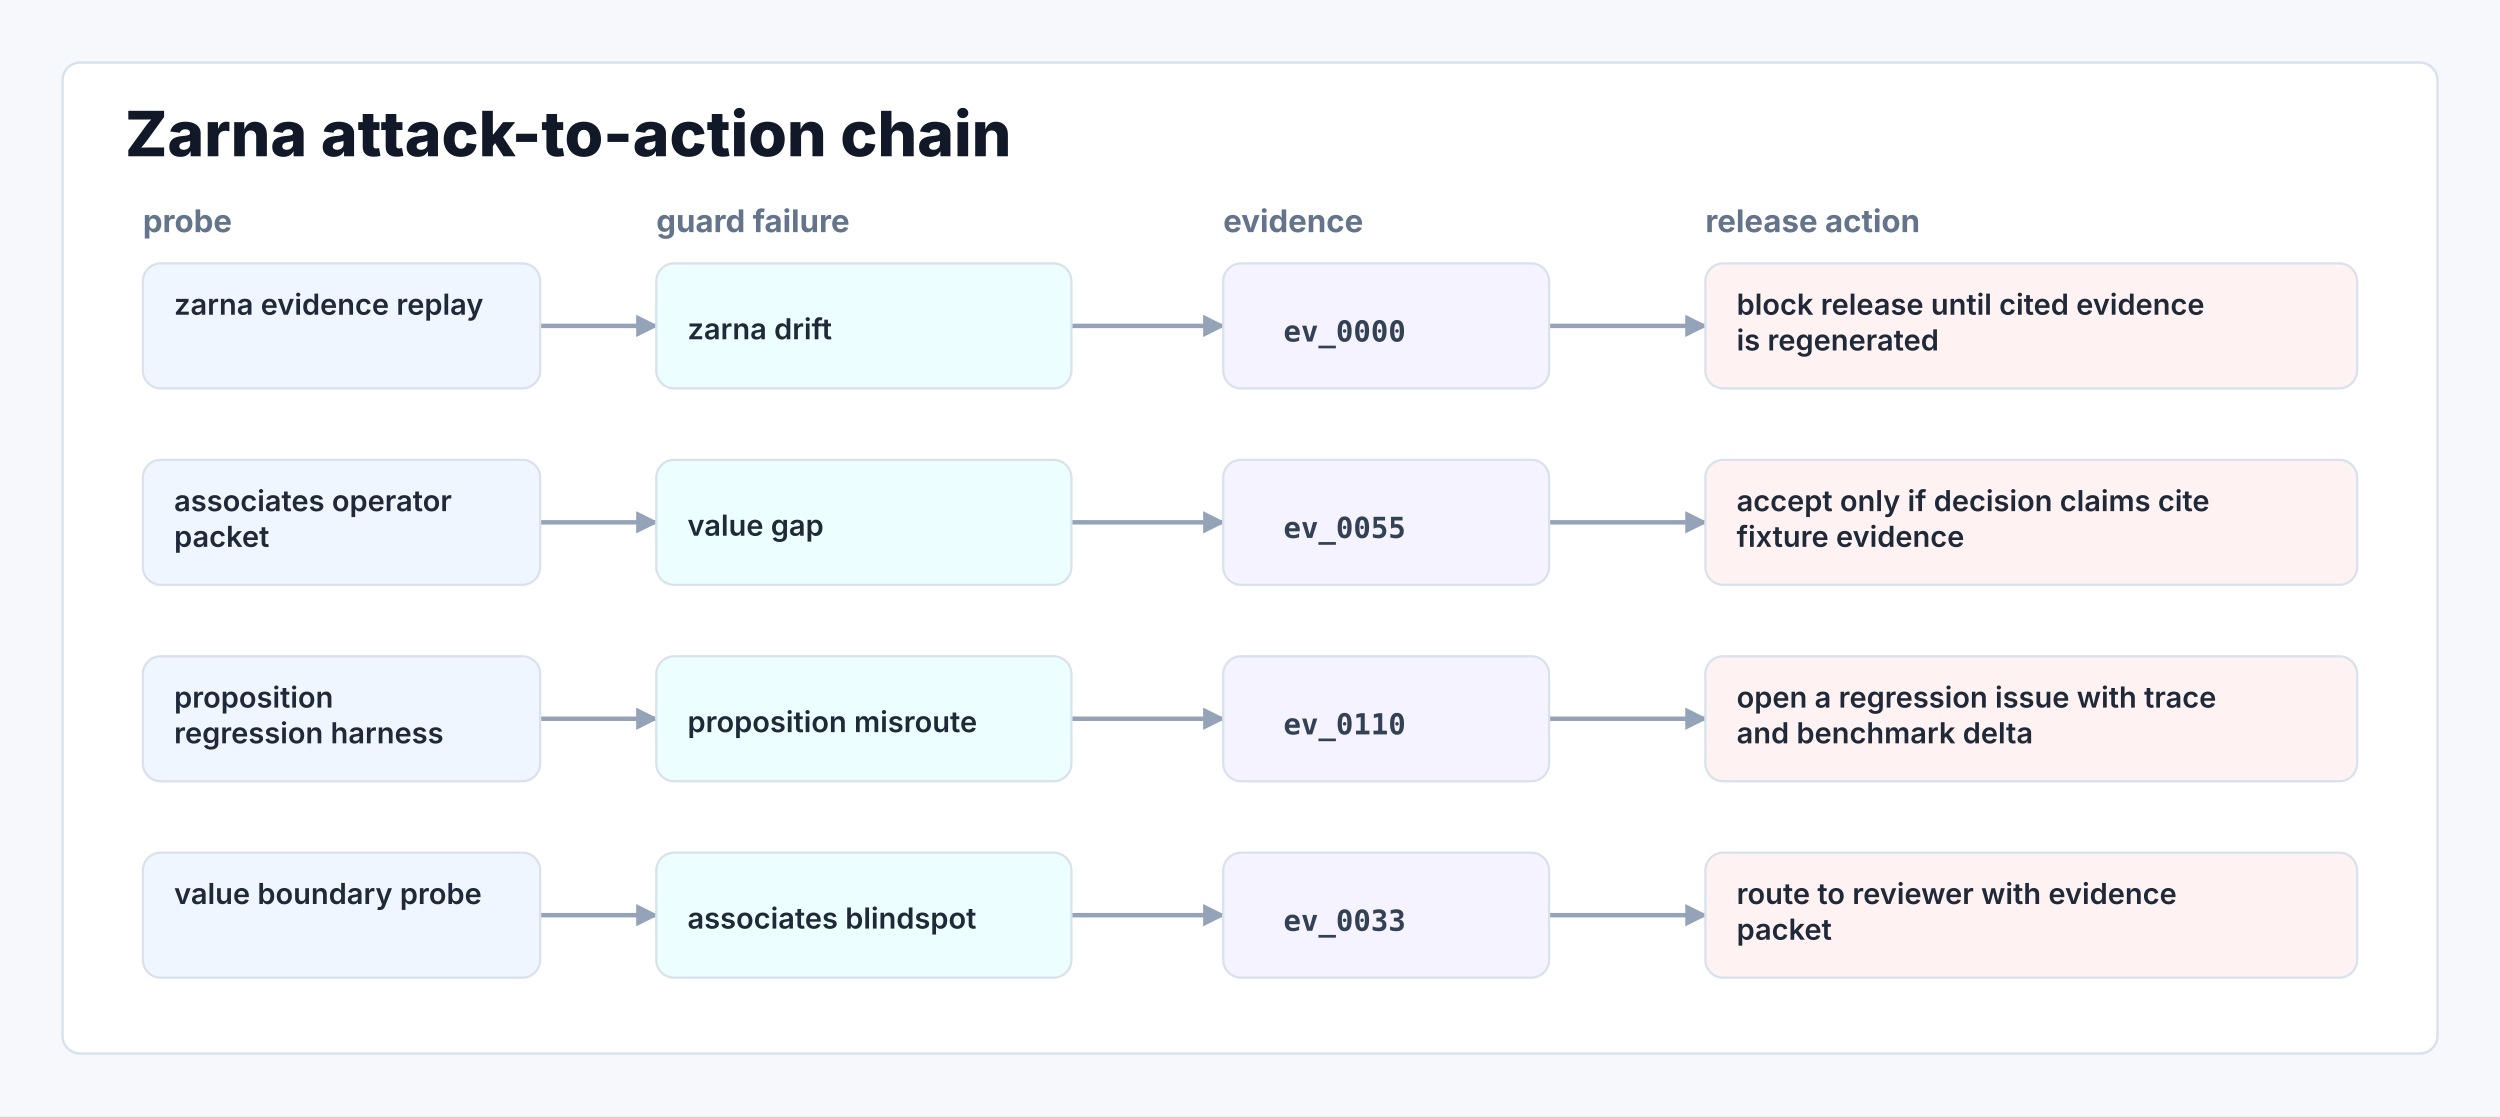
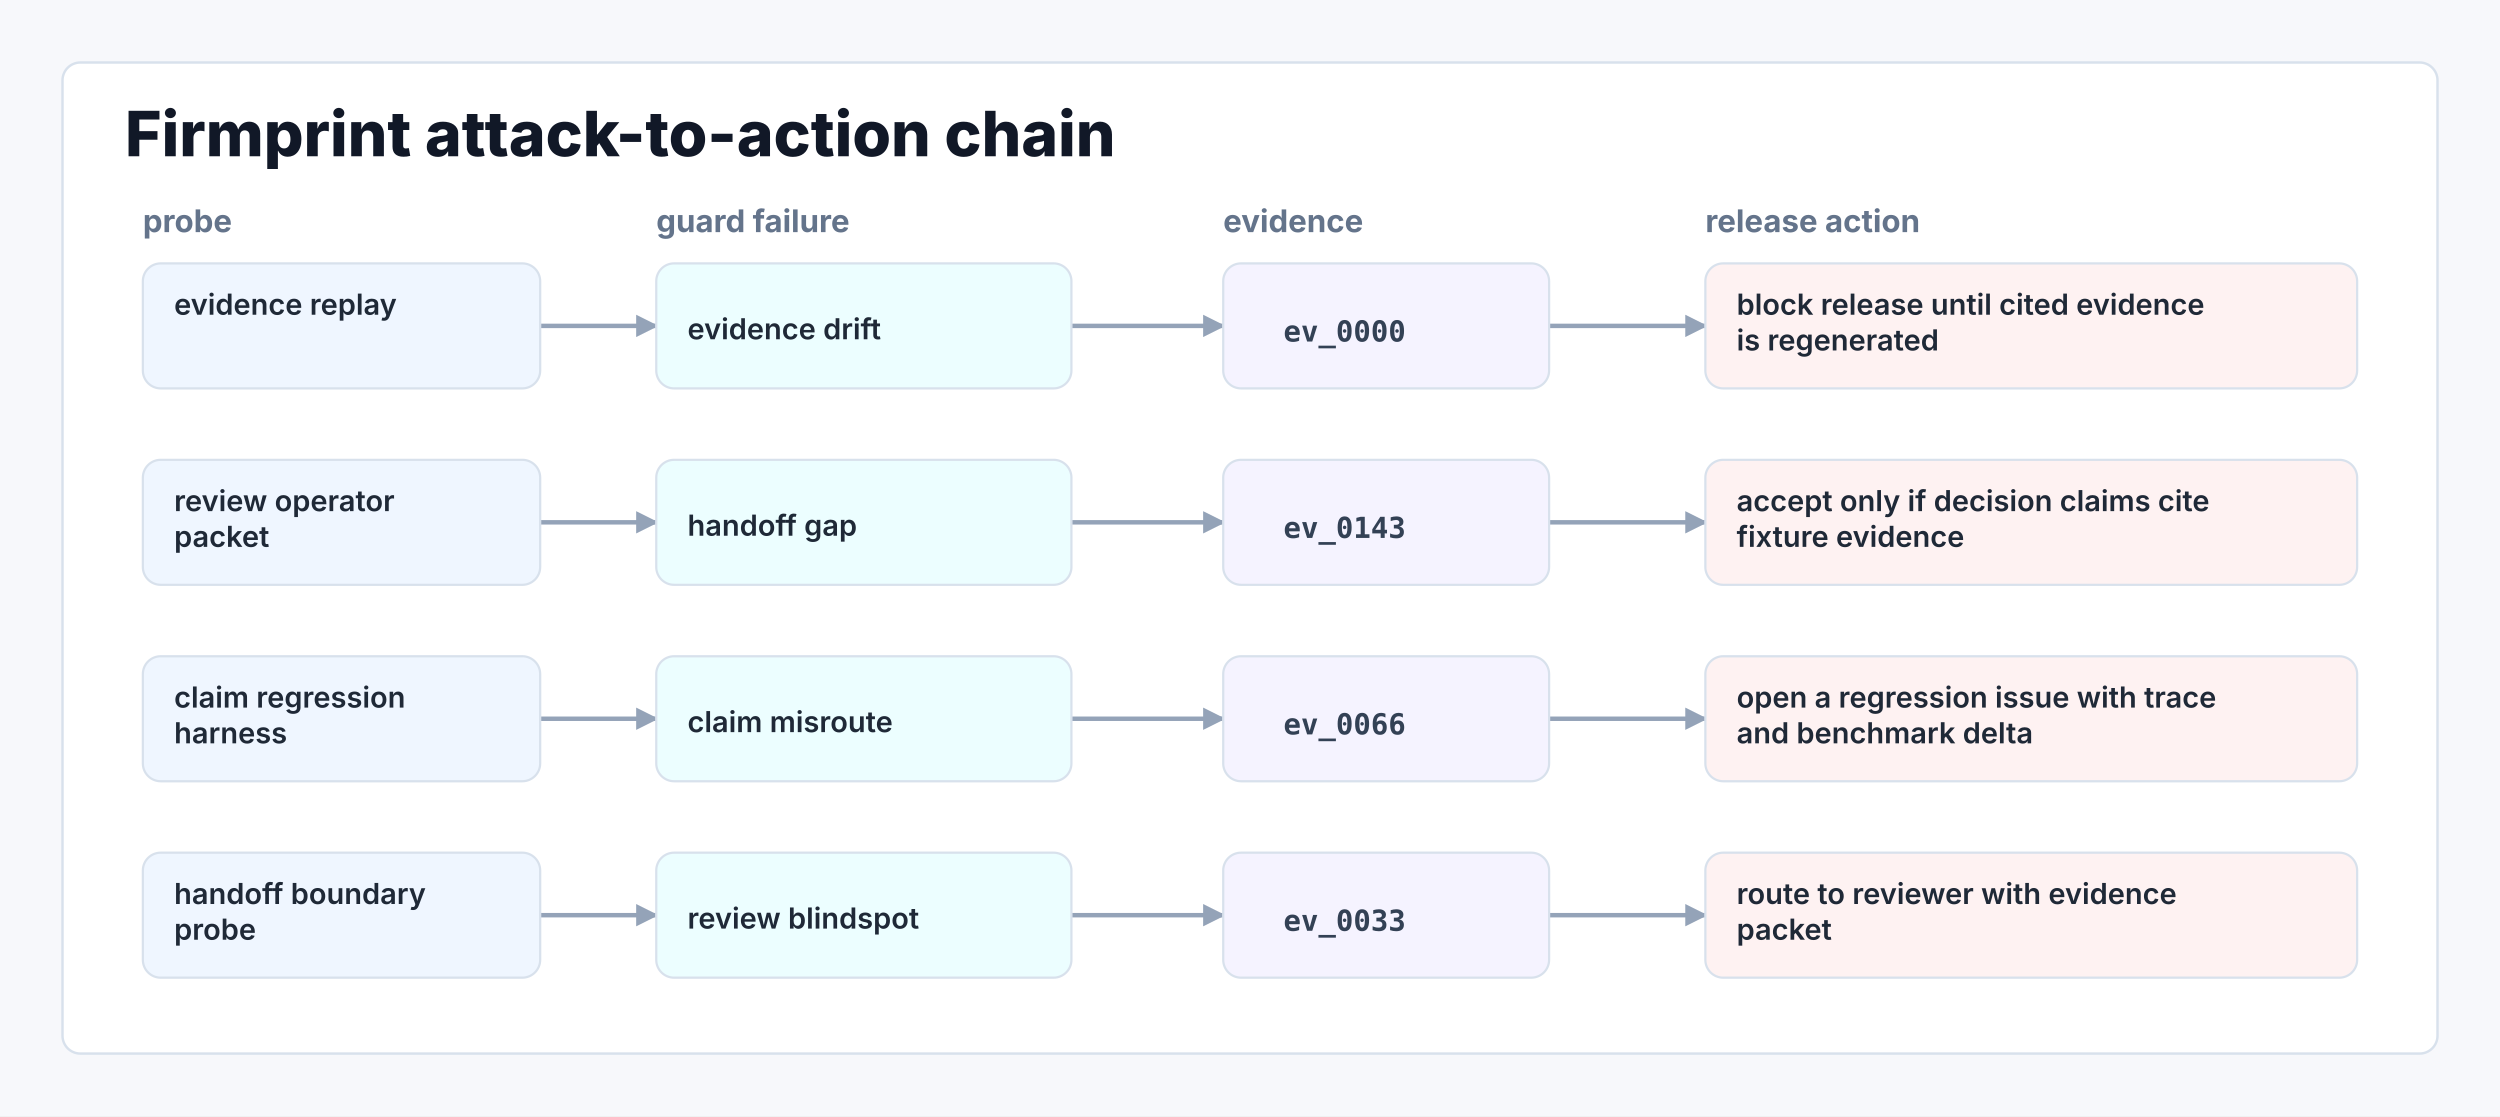
- <svg xmlns="http://www.w3.org/2000/svg" width="1120" height="500" viewBox="0 0 1120 500" role="img" aria-label="Zarna evidence map">
+ <svg xmlns="http://www.w3.org/2000/svg" width="1120" height="500" viewBox="0 0 1120 500" role="img" aria-label="Firmprint evidence map">
  <defs>
    <style>
      .bg { fill:#f7f8fb; }
      .panel { fill:#ffffff; stroke:#d8e1ec; stroke-width:1.1; }
      .title { font:760 28px -apple-system,BlinkMacSystemFont,"Segoe UI",sans-serif; fill:#111827; }
      .node { font:620 13px -apple-system,BlinkMacSystemFont,"Segoe UI",sans-serif; fill:#1f2937; }
      .head { font:700 14px -apple-system,BlinkMacSystemFont,"Segoe UI",sans-serif; fill:#64748b; }
      .mono { font:720 13px ui-monospace,SFMono-Regular,Menlo,monospace; fill:#334155; }
      .edge { stroke:#94a3b8; stroke-width:2; fill:none; marker-end:url(#arrow); }
      .lane { fill:#eff6ff; stroke:#d8e1ec; }
      .failure { fill:#ecfeff; stroke:#d8e1ec; }
      .evidencebox { fill:#f5f3ff; stroke:#d8e1ec; }
      .actionbox { fill:#fef2f2; stroke:#d8e1ec; }
    </style>
    <marker id="arrow" viewBox="0 0 10 10" refX="9" refY="5" markerWidth="5" markerHeight="5" orient="auto-start-reverse">
      <path d="M 0 0 L 10 5 L 0 10 z" fill="#94a3b8" />
    </marker>
  </defs>
  <rect class="bg" width="1120" height="500" />
  <rect class="panel" x="28" y="28" width="1064" height="444" rx="8" />
-   <text x="56" y="70" class="title">Zarna attack-to-action chain</text>
+   <text x="56" y="70" class="title">Firmprint attack-to-action chain</text>
  <text x="64" y="104" class="head">probe</text>
  <text x="294" y="104" class="head">guard failure</text>
  <text x="548" y="104" class="head">evidence</text>
  <text x="764" y="104" class="head">release action</text>
  <path d="M242 146 L294 146" class="edge" />
  <path d="M480 146 L548 146" class="edge" />
  <path d="M694 146 L764 146" class="edge" />
  <path d="M242 234 L294 234" class="edge" />
  <path d="M480 234 L548 234" class="edge" />
  <path d="M694 234 L764 234" class="edge" />
  <path d="M242 322 L294 322" class="edge" />
  <path d="M480 322 L548 322" class="edge" />
  <path d="M694 322 L764 322" class="edge" />
  <path d="M242 410 L294 410" class="edge" />
  <path d="M480 410 L548 410" class="edge" />
  <path d="M694 410 L764 410" class="edge" />
  <rect class="lane" x="64" y="118" width="178" height="56" rx="8" />
  <text class="node" x="78" y="141">
-     <tspan x="78" dy="0">zarna evidence replay</tspan>
+     <tspan x="78" dy="0">evidence replay</tspan>
  </text>
  <rect class="failure" x="294" y="118" width="186" height="56" rx="8" />
-   <text x="308" y="152" class="node">zarna drift</text>
+   <text x="308" y="152" class="node">evidence drift</text>
  <rect class="evidencebox" x="548" y="118" width="146" height="56" rx="8" />
  <text x="575" y="153" class="mono">ev_0000</text>
  <rect class="actionbox" x="764" y="118" width="292" height="56" rx="8" />
  <text class="node" x="778" y="141">
    <tspan x="778" dy="0">block release until cited evidence</tspan>
    <tspan x="778" dy="16">is regenerated</tspan>
  </text>
  <rect class="lane" x="64" y="206" width="178" height="56" rx="8" />
  <text class="node" x="78" y="229">
-     <tspan x="78" dy="0">associates operator</tspan>
+     <tspan x="78" dy="0">review operator</tspan>
    <tspan x="78" dy="16">packet</tspan>
  </text>
  <rect class="failure" x="294" y="206" width="186" height="56" rx="8" />
-   <text x="308" y="240" class="node">value gap</text>
+   <text x="308" y="240" class="node">handoff gap</text>
  <rect class="evidencebox" x="548" y="206" width="146" height="56" rx="8" />
-   <text x="575" y="241" class="mono">ev_0055</text>
+   <text x="575" y="241" class="mono">ev_0143</text>
  <rect class="actionbox" x="764" y="206" width="292" height="56" rx="8" />
  <text class="node" x="778" y="229">
    <tspan x="778" dy="0">accept only if decision claims cite</tspan>
    <tspan x="778" dy="16">fixture evidence</tspan>
  </text>
  <rect class="lane" x="64" y="294" width="178" height="56" rx="8" />
  <text class="node" x="78" y="317">
-     <tspan x="78" dy="0">proposition</tspan>
-     <tspan x="78" dy="16">regression harness</tspan>
+     <tspan x="78" dy="0">claim regression</tspan>
+     <tspan x="78" dy="16">harness</tspan>
  </text>
  <rect class="failure" x="294" y="294" width="186" height="56" rx="8" />
-   <text x="308" y="328" class="node">proposition misroute</text>
+   <text x="308" y="328" class="node">claim misroute</text>
  <rect class="evidencebox" x="548" y="294" width="146" height="56" rx="8" />
-   <text x="575" y="329" class="mono">ev_0110</text>
+   <text x="575" y="329" class="mono">ev_0066</text>
  <rect class="actionbox" x="764" y="294" width="292" height="56" rx="8" />
  <text class="node" x="778" y="317">
    <tspan x="778" dy="0">open a regression issue with trace</tspan>
    <tspan x="778" dy="16">and benchmark delta</tspan>
  </text>
  <rect class="lane" x="64" y="382" width="178" height="56" rx="8" />
  <text class="node" x="78" y="405">
-     <tspan x="78" dy="0">value boundary probe</tspan>
+     <tspan x="78" dy="0">handoff boundary</tspan>
+     <tspan x="78" dy="16">probe</tspan>
  </text>
  <rect class="failure" x="294" y="382" width="186" height="56" rx="8" />
-   <text x="308" y="416" class="node">associates blindspot</text>
+   <text x="308" y="416" class="node">review blindspot</text>
  <rect class="evidencebox" x="548" y="382" width="146" height="56" rx="8" />
  <text x="575" y="417" class="mono">ev_0033</text>
  <rect class="actionbox" x="764" y="382" width="292" height="56" rx="8" />
  <text class="node" x="778" y="405">
    <tspan x="778" dy="0">route to reviewer with evidence</tspan>
    <tspan x="778" dy="16">packet</tspan>
  </text>
</svg>
